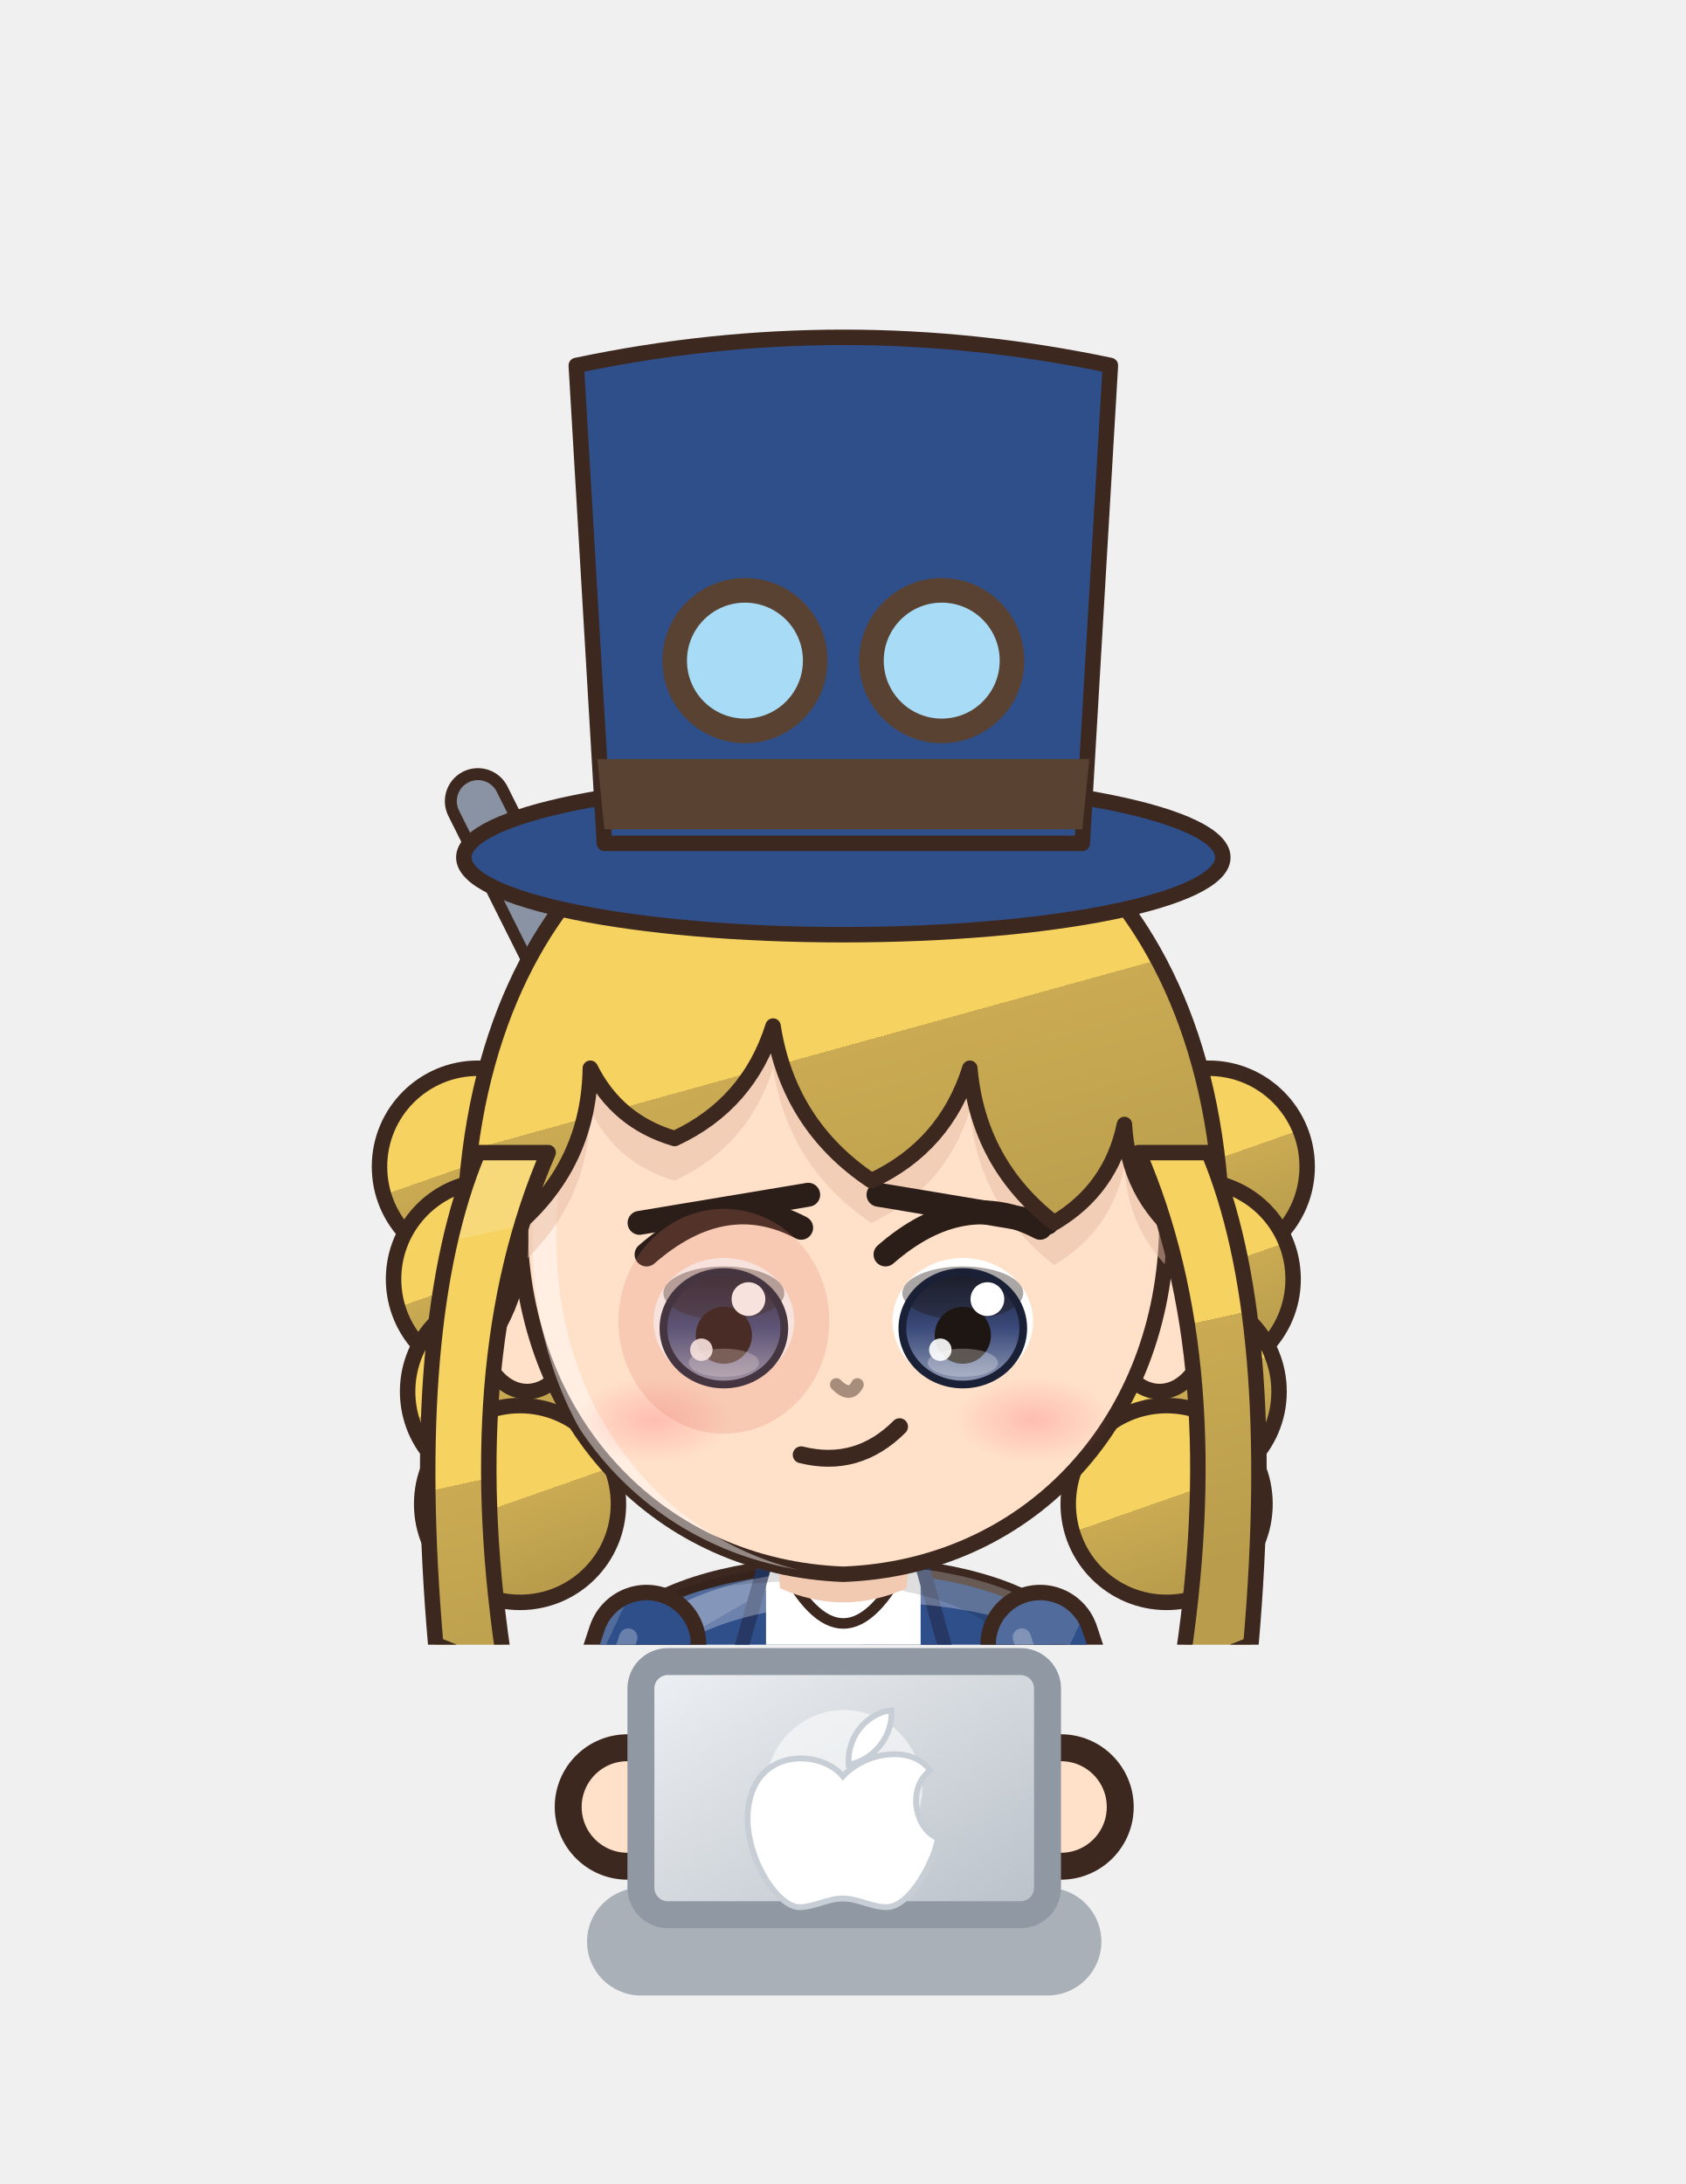
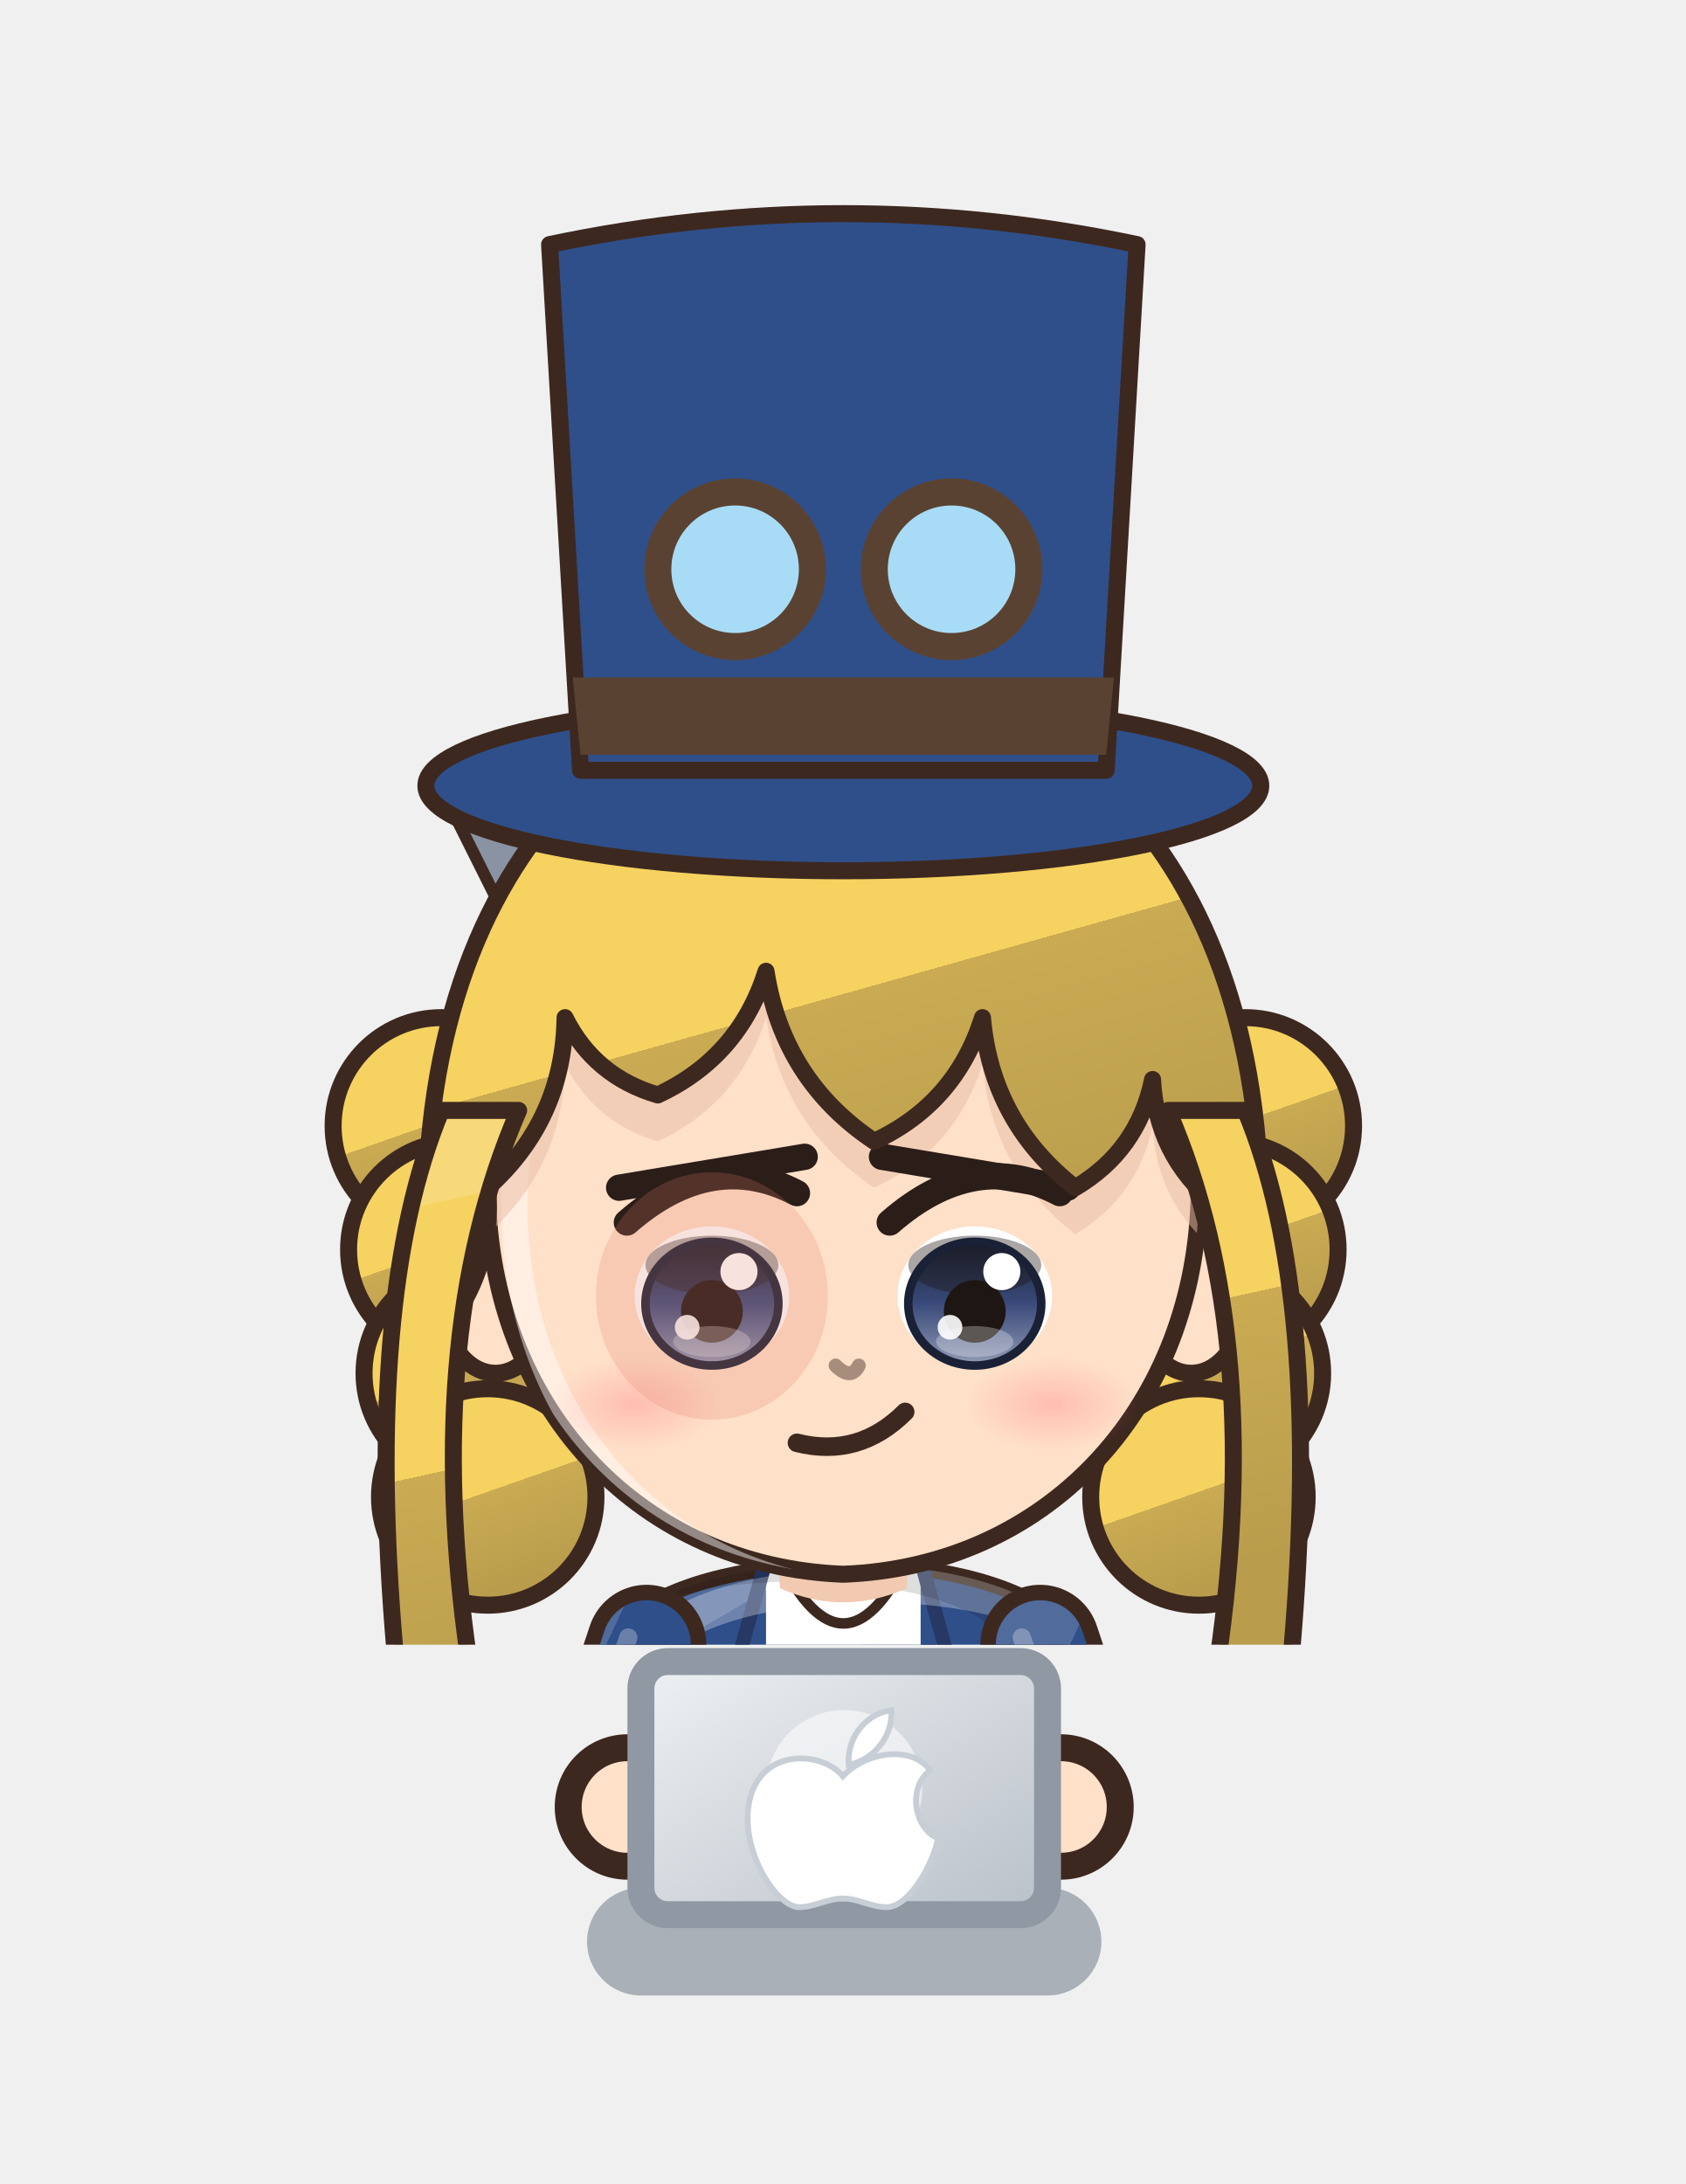
<svg xmlns="http://www.w3.org/2000/svg" viewBox="918.9 332.9 62.6 81.1" width="62.6" height="81.1">
  <svg x="918.9" y="332.9" viewBox="-120 -180 240 234.02" width="62.634" height="61.073">
    <defs>
      <linearGradient id="hair101" x1="0" y1="0" x2=".35" y2="1">
        <stop offset="0" stop-color="#f7d979" />
        <stop offset=".16" stop-color="#f7d979" />
        <stop offset=".16" stop-color="#f6d260" />
        <stop offset=".58" stop-color="#f6d260" />
        <stop offset=".58" stop-color="#caab53" />
        <stop offset="1" stop-color="#b99d4c" />
      </linearGradient>
      <radialGradient id="skin101" cx=".4" cy=".32" r=".85">
        <stop offset="0" stop-color="#ffe0c8" />
        <stop offset=".84" stop-color="#ffe0c8" />
        <stop offset=".84" stop-color="#f1cab1" />
        <stop offset="1" stop-color="#f1cab1" />
      </radialGradient>
      <linearGradient id="cloth101" x1="0" y1="0" x2=".45" y2="1">
        <stop offset="0" stop-color="#506b9c" />
        <stop offset=".16" stop-color="#506b9c" />
        <stop offset=".16" stop-color="#2f4f8a" />
        <stop offset=".6" stop-color="#2f4f8a" />
        <stop offset=".6" stop-color="#2b4376" />
        <stop offset="1" stop-color="#273d6c" />
      </linearGradient>
      <linearGradient id="iris101" x1="0" y1="0" x2="0" y2="1">
        <stop offset="0" stop-color="#1a2136" />
        <stop offset=".5" stop-color="#3a4a7a" />
        <stop offset="1" stop-color="#929bb5" />
      </linearGradient>
      <linearGradient id="straw101" x1="0" y1="0" x2=".3" y2="1">
        <stop offset="0" stop-color="#ffe7aa" />
        <stop offset=".16" stop-color="#ffe7aa" />
        <stop offset=".16" stop-color="#ffe39a" />
        <stop offset=".58" stop-color="#ffe39a" />
        <stop offset=".58" stop-color="#e9b456" />
        <stop offset="1" stop-color="#d6a54f" />
      </linearGradient>
      <radialGradient id="blush101">
        <stop offset="0" stop-color="#ff7f86" stop-opacity=".9" />
        <stop offset="1" stop-color="#ff7f86" stop-opacity="0" />
      </radialGradient>
      <clipPath id="face101">
        <path d="M -46,-4 C -47,-38 -25,-55 0,-55 C 25,-55 47,-38 46,-4 C 45,23 26,43 0,44 C -26,43 -45,23 -46,-4 Z" />
      </clipPath>
      <clipPath id="torso101">
        <path d="M -30,50 C -34,68 -28,94 -26,124 L 26,124 C 28,94 34,68 30,50 C 18,40 -18,40 -30,50 Z" />
      </clipPath>
    </defs>
    <ellipse cx="0" cy="208" rx="42" ry="7" fill="#000000" opacity=".16" />
-     <circle cx="-52" cy="-14" r="14" fill="url(#hair101)" stroke="#3d2820" stroke-width="2.2" stroke-linejoin="round" />
-     <circle cx="-50" cy="2" r="14" fill="url(#hair101)" stroke="#3d2820" stroke-width="2.2" stroke-linejoin="round" />
-     <circle cx="-48" cy="18" r="14" fill="url(#hair101)" stroke="#3d2820" stroke-width="2.2" stroke-linejoin="round" />
-     <circle cx="-46" cy="34" r="14" fill="url(#hair101)" stroke="#3d2820" stroke-width="2.2" stroke-linejoin="round" />
-     <circle cx="52" cy="-14" r="14" fill="url(#hair101)" stroke="#3d2820" stroke-width="2.2" stroke-linejoin="round" />
-     <circle cx="50" cy="2" r="14" fill="url(#hair101)" stroke="#3d2820" stroke-width="2.2" stroke-linejoin="round" />
-     <circle cx="48" cy="18" r="14" fill="url(#hair101)" stroke="#3d2820" stroke-width="2.2" stroke-linejoin="round" />
-     <circle cx="46" cy="34" r="14" fill="url(#hair101)" stroke="#3d2820" stroke-width="2.2" stroke-linejoin="round" />
+     <g transform="translate(0,44) scale(1.1) translate(0,-44)">
+       <circle cx="-52" cy="-14" r="14" fill="url(#hair101)" stroke="#3d2820" stroke-width="2.2" stroke-linejoin="round" />
+       <circle cx="-50" cy="2" r="14" fill="url(#hair101)" stroke="#3d2820" stroke-width="2.2" stroke-linejoin="round" />
+       <circle cx="-48" cy="18" r="14" fill="url(#hair101)" stroke="#3d2820" stroke-width="2.2" stroke-linejoin="round" />
+       <circle cx="-46" cy="34" r="14" fill="url(#hair101)" stroke="#3d2820" stroke-width="2.2" stroke-linejoin="round" />
+       <circle cx="52" cy="-14" r="14" fill="url(#hair101)" stroke="#3d2820" stroke-width="2.2" stroke-linejoin="round" />
+       <circle cx="50" cy="2" r="14" fill="url(#hair101)" stroke="#3d2820" stroke-width="2.2" stroke-linejoin="round" />
+       <circle cx="48" cy="18" r="14" fill="url(#hair101)" stroke="#3d2820" stroke-width="2.2" stroke-linejoin="round" />
+       <circle cx="46" cy="34" r="14" fill="url(#hair101)" stroke="#3d2820" stroke-width="2.2" stroke-linejoin="round" />
+     </g>
    <path d="M 35,108 L -52,-66" stroke="#3d2820" stroke-width="9.4" stroke-linecap="round" />
    <path d="M 35,108 L -52,-66" stroke="#8a93a3" stroke-width="6" stroke-linecap="round" />
    <path d="M -23.5,118 Q -24.5,160.0 -20.5,202 L -5.5,202 Q -1.5,160.0 -2.5,118 Z" fill="#3b4258" stroke="#3d2820" stroke-width="2.2" stroke-linejoin="round" />
    <path d="M -9,124 Q -8,160 -10,196" stroke="#000000" stroke-width="4.5" fill="none" opacity=".14" stroke-linecap="round" />
    <path d="M -18,126 Q -19,150 -18,170" stroke="#ffffff" stroke-width="2" fill="none" opacity=".22" stroke-linecap="round" />
    <ellipse cx="-13" cy="205" rx="14" ry="7" fill="#3a2a24" stroke="#3d2820" stroke-width="2.2" stroke-linejoin="round" />
    <ellipse cx="-17" cy="202.5" rx="5" ry="2" fill="#ffffff" opacity=".35" />
    <path d="M 2.5,118 Q 1.5,160.0 5.5,202 L 20.5,202 Q 24.5,160.0 23.5,118 Z" fill="#3b4258" stroke="#3d2820" stroke-width="2.2" stroke-linejoin="round" />
    <path d="M 17,124 Q 18,160 16,196" stroke="#000000" stroke-width="4.5" fill="none" opacity=".14" stroke-linecap="round" />
    <path d="M 8,126 Q 7,150 8,170" stroke="#ffffff" stroke-width="2" fill="none" opacity=".22" stroke-linecap="round" />
    <ellipse cx="13" cy="205" rx="14" ry="7" fill="#3a2a24" stroke="#3d2820" stroke-width="2.2" stroke-linejoin="round" />
    <ellipse cx="9" cy="202.5" rx="5" ry="2" fill="#ffffff" opacity=".35" />
    <path d="M -30,50 C -34,68 -28,94 -26,124 L 26,124 C 28,94 34,68 30,50 C 18,40 -18,40 -30,50 Z" fill="url(#cloth101)" stroke="#3d2820" stroke-width="2.2" stroke-linejoin="round" />
    <path d="M -11,42 L 11,42 L 11,124 L -11,124 Z" fill="#ffffff" />
    <path d="M -11,42 L -20,74 L -11,124 M 11,42 L 20,74 L 11,124" stroke="#273864" stroke-width="2" fill="none" />
    <g clip-path="url(#torso101)">
      <path d="M -30,50 C -34,68 -28,94 -26,124 L 26,124 C 28,94 34,68 30,50 C 18,40 -18,40 -30,50 Z" transform="translate(4,3)" fill="none" stroke="#ffffff" stroke-width="5" opacity=".3" />
      <path d="M -30,50 C -34,68 -28,94 -26,124 L 26,124 C 28,94 34,68 30,50 C 18,40 -18,40 -30,50 Z" transform="translate(-6,-2)" fill="none" stroke="#000000" stroke-width="9" opacity=".13" />
    </g>
    <path d="M -9,42 Q 0,60 9,42 Q 0,48 -9,42 Z" fill="#ffffff" stroke="#3d2820" stroke-width="1.5" />
    <path d="M -27,112 L -36,176 L -10,176 L -9,118 Z M 27,112 L 36,176 L 10,176 L 9,118 Z" fill="url(#cloth101)" stroke="#3d2820" stroke-width="2.2" stroke-linejoin="round" />
    <path d="M -28,54 L -38,84 L -31,102" stroke="#3d2820" stroke-width="17" fill="none" stroke-linecap="round" stroke-linejoin="round" />
    <path d="M -28,54 L -38,84 L -31,102" stroke="url(#cloth101)" stroke-width="12.6" fill="none" stroke-linecap="round" stroke-linejoin="round" />
    <path d="M -28,54 L -38,84 L -31,102" transform="translate(-2.6,-1)" stroke="#ffffff" stroke-width="2.6" fill="none" stroke-linecap="round" stroke-linejoin="round" opacity=".28" />
    <path d="M 28,54 L 38,84 L 31,102" stroke="#3d2820" stroke-width="17" fill="none" stroke-linecap="round" stroke-linejoin="round" />
    <path d="M 28,54 L 38,84 L 31,102" stroke="url(#cloth101)" stroke-width="12.6" fill="none" stroke-linecap="round" stroke-linejoin="round" />
    <path d="M 28,54 L 38,84 L 31,102" transform="translate(-2.6,-1)" stroke="#ffffff" stroke-width="2.6" fill="none" stroke-linecap="round" stroke-linejoin="round" opacity=".28" />
    <circle cx="-31" cy="102" r="8.5" fill="url(#skin101)" stroke="#3d2820" stroke-width="2.2" />
    <circle cx="31" cy="102" r="8.5" fill="url(#skin101)" stroke="#3d2820" stroke-width="2.2" />
    <path d="M -44,64 L -32,62 L -31,72 L -43,74 Z" fill="#5cb87a" stroke="#3d2820" stroke-width="1.4" />
    <path d="M -10,34 L 10,34 L 9,46 Q 0,50 -9,46 Z" fill="#f1cab1" />
-     <ellipse cx="-45" cy="8" rx="7" ry="10" fill="url(#skin101)" stroke="#3d2820" stroke-width="2.2" stroke-linejoin="round" />
-     <ellipse cx="45" cy="8" rx="7" ry="10" fill="url(#skin101)" stroke="#3d2820" stroke-width="2.2" stroke-linejoin="round" />
-     <path d="M -46,-4 C -47,-38 -25,-55 0,-55 C 25,-55 47,-38 46,-4 C 45,23 26,43 0,44 C -26,43 -45,23 -46,-4 Z" fill="url(#skin101)" stroke="#3d2820" stroke-width="2.2" stroke-linejoin="round" />
-     <g clip-path="url(#face101)">
-       <path d="M -46,-4 C -47,-38 -25,-55 0,-55 C 25,-55 47,-38 46,-4 C 45,23 26,43 0,44 C -26,43 -45,23 -46,-4 Z" transform="translate(3.5,2.5)" fill="none" stroke="#ffffff" stroke-width="3.4" opacity=".45" />
+     <g transform="translate(0,44) scale(1.1) translate(0,-44)">
+       <ellipse cx="-45" cy="8" rx="7" ry="10" fill="url(#skin101)" stroke="#3d2820" stroke-width="2.2" stroke-linejoin="round" />
+       <ellipse cx="45" cy="8" rx="7" ry="10" fill="url(#skin101)" stroke="#3d2820" stroke-width="2.2" stroke-linejoin="round" />
+       <path d="M -46,-4 C -47,-38 -25,-55 0,-55 C 25,-55 47,-38 46,-4 C 45,23 26,43 0,44 C -26,43 -45,23 -46,-4 Z" fill="url(#skin101)" stroke="#3d2820" stroke-width="2.2" stroke-linejoin="round" />
+       <g clip-path="url(#face101)">
+         <path d="M -46,-4 C -47,-38 -25,-55 0,-55 C 25,-55 47,-38 46,-4 C 45,23 26,43 0,44 C -26,43 -45,23 -46,-4 Z" transform="translate(3.5,2.5)" fill="none" stroke="#ffffff" stroke-width="3.4" opacity=".45" />
+       </g>
+       <g clip-path="url(#face101)">
+         <path d="M -53,14 C -60,-46 -28,-72 0,-72 C 28,-72 60,-46 53,14 L 48,-4 Q 40.5,-10.2 40,-20 Q 38.1,-10.8 30,-6 Q 19.2,-14.4 18,-28 Q 14.5,-16.9 4,-12 Q -7.8,-19.9 -10,-34 Q -13.5,-22.9 -24,-18 Q -32.2,-20.4 -36,-28 Q -36.2,-14.8 -46,-6 Q -45.1,5.5 -53,14 Z" transform="translate(0,6)" fill="#e7bca4" opacity=".5" />
+       </g>
+       <ellipse cx="-17" cy="8" rx="10" ry="9" fill="#ffffff" />
+       <ellipse cx="-17" cy="9" rx="8.6" ry="8" fill="url(#iris101)" />
+       <ellipse cx="-17" cy="4.0" rx="8.6" ry="3.8" fill="#1e1612" opacity=".38" />
+       <ellipse cx="-17" cy="9" rx="8.6" ry="8" fill="none" stroke="#1a2136" stroke-width="1.1" />
+       <ellipse cx="-17" cy="10" rx="4" ry="4.05" fill="#1e1612" />
+       <ellipse cx="-17" cy="13.9" rx="5" ry="2.0" fill="#ffffff" opacity=".28" />
+       <circle cx="-13.5" cy="4.85" r="2.4" fill="#ffffff" />
+       <circle cx="-20.2" cy="12.05" r="1.6" fill="#ffffff" opacity=".9" />
+       <path d="M -28,-1.5 Q -17,-11.1 -6,-5.3" stroke="#2b1d18" stroke-width="3.4" fill="none" stroke-linecap="round" />
+       <path d="M -29,-6 L -5,-10" stroke="#2b1d18" stroke-width="3.4" stroke-linecap="round" />
+       <ellipse cx="17" cy="8" rx="10" ry="9" fill="#ffffff" />
+       <ellipse cx="17" cy="9" rx="8.6" ry="8" fill="url(#iris101)" />
+       <ellipse cx="17" cy="4.0" rx="8.6" ry="3.8" fill="#1e1612" opacity=".38" />
+       <ellipse cx="17" cy="9" rx="8.6" ry="8" fill="none" stroke="#1a2136" stroke-width="1.1" />
+       <ellipse cx="17" cy="10" rx="4" ry="4.05" fill="#1e1612" />
+       <ellipse cx="17" cy="13.9" rx="5" ry="2.0" fill="#ffffff" opacity=".28" />
+       <circle cx="20.5" cy="4.85" r="2.4" fill="#ffffff" />
+       <circle cx="13.8" cy="12.05" r="1.6" fill="#ffffff" opacity=".9" />
+       <path d="M 6,-1.5 Q 17,-11.1 28,-5.3" stroke="#2b1d18" stroke-width="3.4" fill="none" stroke-linecap="round" />
+       <path d="M 5,-10 L 29,-6" stroke="#2b1d18" stroke-width="3.4" stroke-linecap="round" />
+       <path d="M -6,27 Q 2,29 8,23" stroke="#3d2820" stroke-width="2.4" fill="none" stroke-linecap="round" />
+       <ellipse cx="-27" cy="22" rx="11" ry="6" fill="url(#blush101)" opacity="0.40" />
+       <ellipse cx="27" cy="22" rx="11" ry="6" fill="url(#blush101)" opacity="0.40" />
+       <path d="M -1,17 Q 1,19 2,17" stroke="#a78d7c" stroke-width="1.8" fill="none" stroke-linecap="round" />
+       <ellipse cx="-17" cy="8" rx="15" ry="16" fill="#e07a6a" opacity=".22" />
+       <path d="M -53,14 C -60,-46 -28,-72 0,-72 C 28,-72 60,-46 53,14 L 48,-4 Q 40.5,-10.2 40,-20 Q 38.1,-10.8 30,-6 Q 19.2,-14.4 18,-28 Q 14.5,-16.9 4,-12 Q -7.8,-19.9 -10,-34 Q -13.5,-22.9 -24,-18 Q -32.2,-20.4 -36,-28 Q -36.2,-14.8 -46,-6 Q -45.1,5.5 -53,14 Z" fill="url(#hair101)" stroke="#3d2820" stroke-width="2.2" stroke-linejoin="round" />
+       <path d="M 42,-16 Q 55,14 48,58 L 58,54 Q 62,8 52,-16 Z M -42,-16 Q -55,14 -48,58 L -58,54 Q -62,8 -52,-16 Z" fill="url(#hair101)" stroke="#3d2820" stroke-width="2.2" stroke-linejoin="round" />
+       <ellipse cx="0" cy="-58" rx="54" ry="11" fill="#2f4f8a" stroke="#3d2820" stroke-width="2.2" stroke-linejoin="round" />
+       <path d="M -34,-60 L -38,-128 Q 0,-136 38,-128 L 34,-60 Z" fill="#2f4f8a" stroke="#3d2820" stroke-width="2.2" stroke-linejoin="round" />
+       <path d="M -35,-72 L 35,-72 L 34,-62 L -34,-62 Z" fill="#5a4232" />
+       <circle cx="-14" cy="-86" r="10" fill="#a8dcf6" stroke="#5a4232" stroke-width="3.5" />
+       <circle cx="14" cy="-86" r="10" fill="#a8dcf6" stroke="#5a4232" stroke-width="3.5" />
    </g>
-     <g clip-path="url(#face101)">
-       <path d="M -53,14 C -60,-46 -28,-72 0,-72 C 28,-72 60,-46 53,14 L 48,-4 Q 40.5,-10.2 40,-20 Q 38.1,-10.8 30,-6 Q 19.2,-14.4 18,-28 Q 14.5,-16.9 4,-12 Q -7.8,-19.9 -10,-34 Q -13.5,-22.9 -24,-18 Q -32.2,-20.4 -36,-28 Q -36.2,-14.8 -46,-6 Q -45.1,5.5 -53,14 Z" transform="translate(0,6)" fill="#e7bca4" opacity=".5" />
-     </g>
-     <ellipse cx="-17" cy="8" rx="10" ry="9" fill="#ffffff" />
-     <ellipse cx="-17" cy="9" rx="8.6" ry="8" fill="url(#iris101)" />
-     <ellipse cx="-17" cy="4.0" rx="8.6" ry="3.8" fill="#1e1612" opacity=".38" />
-     <ellipse cx="-17" cy="9" rx="8.6" ry="8" fill="none" stroke="#1a2136" stroke-width="1.1" />
-     <ellipse cx="-17" cy="10" rx="4" ry="4.05" fill="#1e1612" />
-     <ellipse cx="-17" cy="13.9" rx="5" ry="2.0" fill="#ffffff" opacity=".28" />
-     <circle cx="-13.5" cy="4.85" r="2.4" fill="#ffffff" />
-     <circle cx="-20.2" cy="12.05" r="1.6" fill="#ffffff" opacity=".9" />
-     <path d="M -28,-1.5 Q -17,-11.1 -6,-5.3" stroke="#2b1d18" stroke-width="3.4" fill="none" stroke-linecap="round" />
-     <path d="M -29,-6 L -5,-10" stroke="#2b1d18" stroke-width="3.4" stroke-linecap="round" />
-     <ellipse cx="17" cy="8" rx="10" ry="9" fill="#ffffff" />
-     <ellipse cx="17" cy="9" rx="8.6" ry="8" fill="url(#iris101)" />
-     <ellipse cx="17" cy="4.0" rx="8.6" ry="3.8" fill="#1e1612" opacity=".38" />
-     <ellipse cx="17" cy="9" rx="8.6" ry="8" fill="none" stroke="#1a2136" stroke-width="1.1" />
-     <ellipse cx="17" cy="10" rx="4" ry="4.05" fill="#1e1612" />
-     <ellipse cx="17" cy="13.9" rx="5" ry="2.0" fill="#ffffff" opacity=".28" />
-     <circle cx="20.5" cy="4.85" r="2.4" fill="#ffffff" />
-     <circle cx="13.8" cy="12.05" r="1.6" fill="#ffffff" opacity=".9" />
-     <path d="M 6,-1.5 Q 17,-11.1 28,-5.3" stroke="#2b1d18" stroke-width="3.4" fill="none" stroke-linecap="round" />
-     <path d="M 5,-10 L 29,-6" stroke="#2b1d18" stroke-width="3.4" stroke-linecap="round" />
-     <path d="M -6,27 Q 2,29 8,23" stroke="#3d2820" stroke-width="2.4" fill="none" stroke-linecap="round" />
-     <ellipse cx="-27" cy="22" rx="11" ry="6" fill="url(#blush101)" opacity="0.40" />
-     <ellipse cx="27" cy="22" rx="11" ry="6" fill="url(#blush101)" opacity="0.40" />
-     <path d="M -1,17 Q 1,19 2,17" stroke="#a78d7c" stroke-width="1.8" fill="none" stroke-linecap="round" />
-     <ellipse cx="-17" cy="8" rx="15" ry="16" fill="#e07a6a" opacity=".22" />
-     <path d="M -53,14 C -60,-46 -28,-72 0,-72 C 28,-72 60,-46 53,14 L 48,-4 Q 40.5,-10.2 40,-20 Q 38.1,-10.8 30,-6 Q 19.2,-14.4 18,-28 Q 14.5,-16.9 4,-12 Q -7.8,-19.9 -10,-34 Q -13.5,-22.9 -24,-18 Q -32.2,-20.4 -36,-28 Q -36.2,-14.8 -46,-6 Q -45.1,5.5 -53,14 Z" fill="url(#hair101)" stroke="#3d2820" stroke-width="2.2" stroke-linejoin="round" />
-     <path d="M 42,-16 Q 55,14 48,58 L 58,54 Q 62,8 52,-16 Z M -42,-16 Q -55,14 -48,58 L -58,54 Q -62,8 -52,-16 Z" fill="url(#hair101)" stroke="#3d2820" stroke-width="2.2" stroke-linejoin="round" />
-     <ellipse cx="0" cy="-58" rx="54" ry="11" fill="#2f4f8a" stroke="#3d2820" stroke-width="2.2" stroke-linejoin="round" />
-     <path d="M -34,-60 L -38,-128 Q 0,-136 38,-128 L 34,-60 Z" fill="#2f4f8a" stroke="#3d2820" stroke-width="2.2" stroke-linejoin="round" />
-     <path d="M -35,-72 L 35,-72 L 34,-62 L -34,-62 Z" fill="#5a4232" />
-     <circle cx="-14" cy="-86" r="10" fill="#a8dcf6" stroke="#5a4232" stroke-width="3.5" />
-     <circle cx="14" cy="-86" r="10" fill="#a8dcf6" stroke="#5a4232" stroke-width="3.5" />
  </svg>
  <circle cx="942.2" cy="400.0" r="2.2" fill="#ffe0c8" stroke="#3d2820" stroke-width="1.0" />
  <circle cx="958.3" cy="400.0" r="2.2" fill="#ffe0c8" stroke="#3d2820" stroke-width="1.0" />
  <defs>
    <linearGradient id="lp102" x1="0" y1="0" x2="1" y2="1">
      <stop offset="0" stop-color="#eef1f4" />
      <stop offset="1" stop-color="#b9c0c8" />
    </linearGradient>
  </defs>
  <rect x="940.7" y="403.0" width="19.1" height="4" rx="2" fill="#a9b0b8" />
  <rect x="942.7" y="394.6" width="15.1" height="9.4" rx="1.0" fill="url(#lp102)" stroke="#8f98a3" stroke-width="1" />
  <ellipse cx="950.25" cy="399.3" rx="2.9" ry="2.9" fill="#ffffff" opacity=".55" />
  <path d="M 0,-4 C -2,-6.5 -8,-7 -9.5,-2 C -11,3 -7,9.5 -4.5,9.5 C -3,9.5 -1.5,8.6 0,8.6 C 1.5,8.6 3,9.5 4.5,9.5 C 7,9.5 9.5,4.5 9.8,2.4 C 7.4,1.4 6.6,-2.8 9,-4.6 C 7.2,-7.2 2.4,-6.6 0,-4 Z M 0.6,-5.2 C 0.4,-8.4 2.8,-10.6 5,-10.8 C 5.2,-8 3,-5.6 0.6,-5.2 Z" transform="translate(950.2,400.3) scale(0.36)" fill="#ffffff" stroke="#c8ced6" stroke-width=".6" />
</svg>
